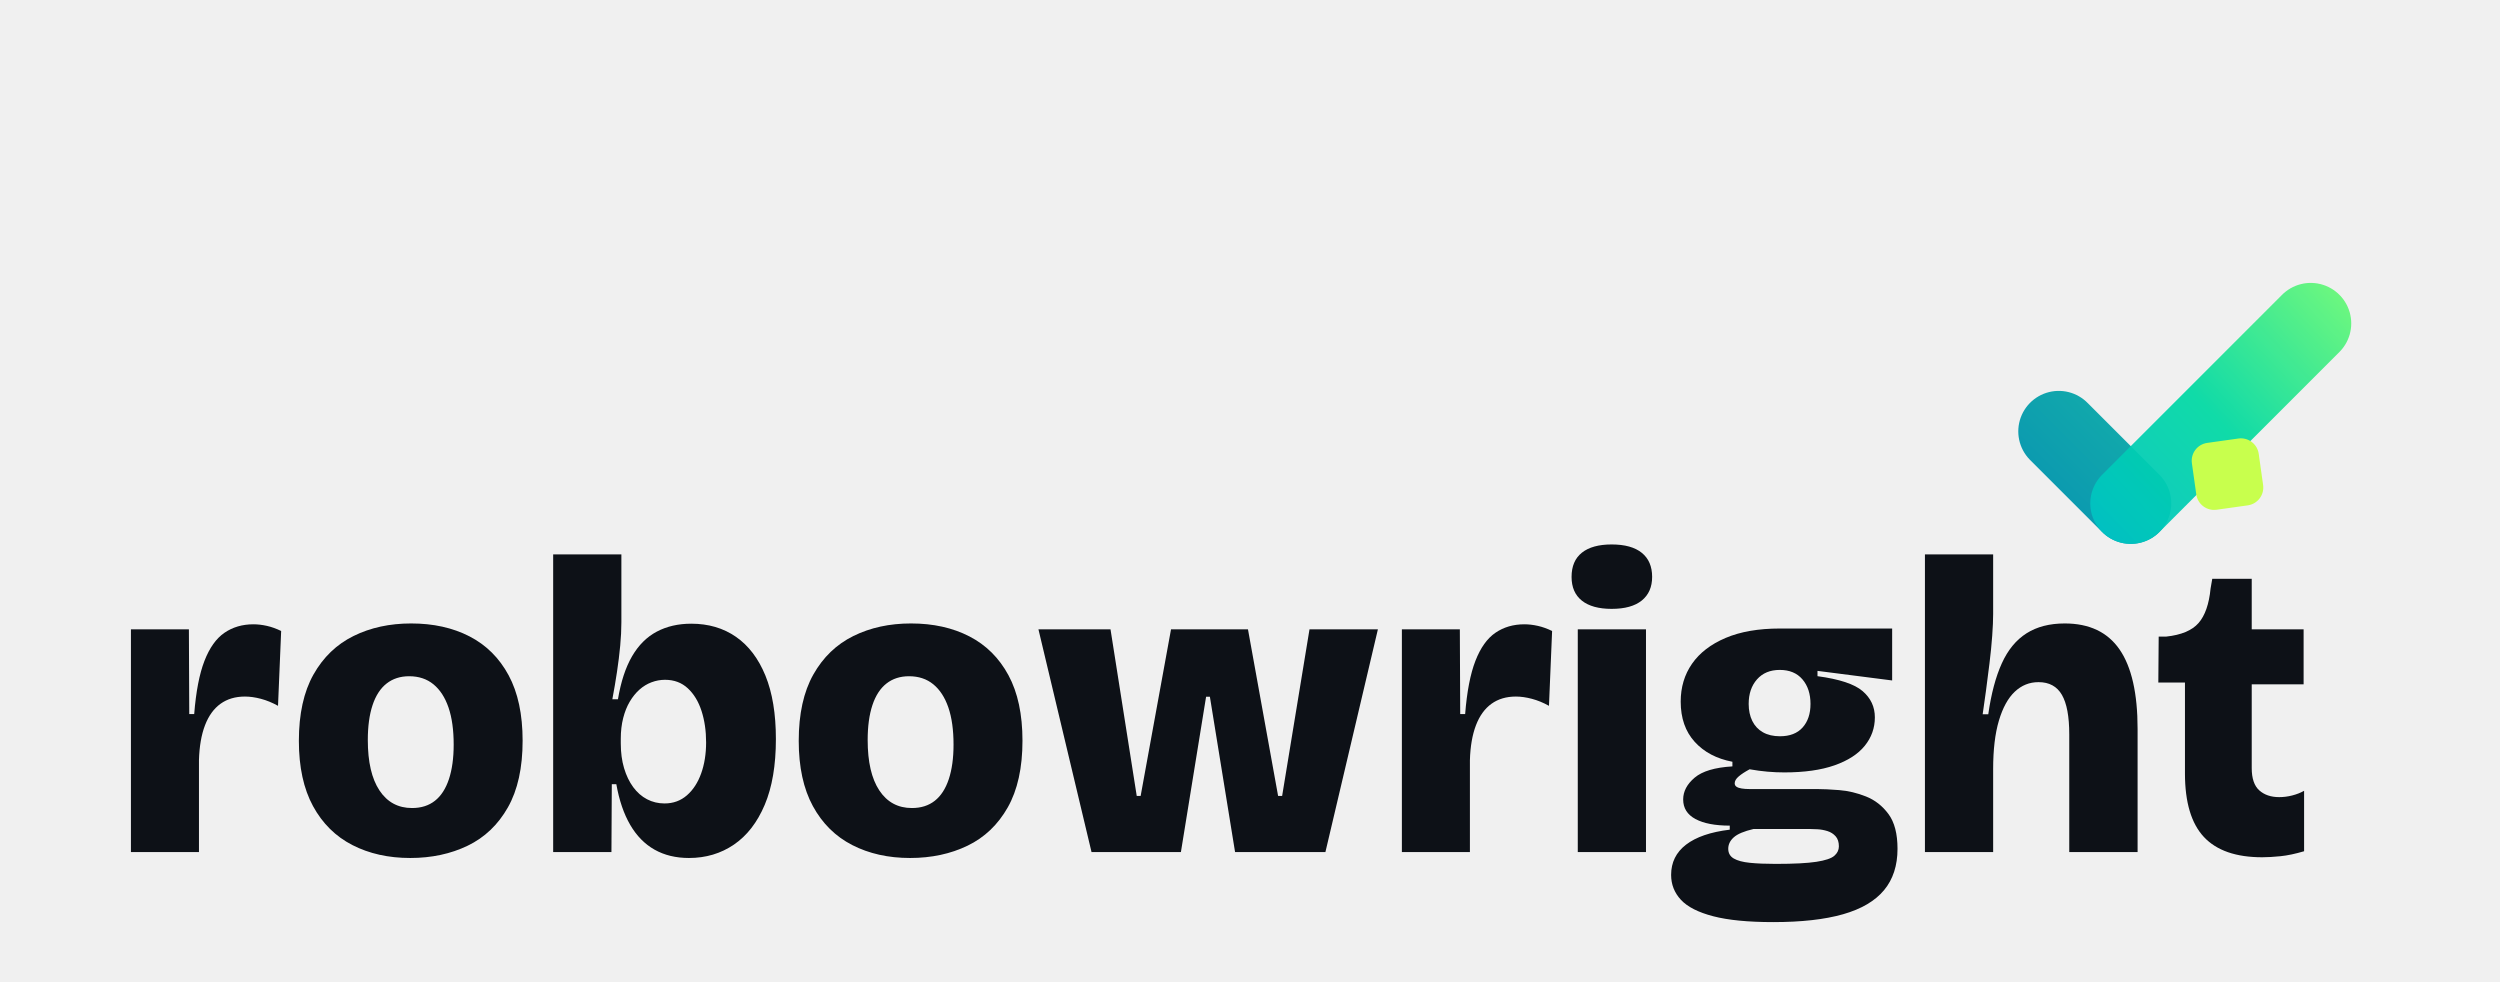
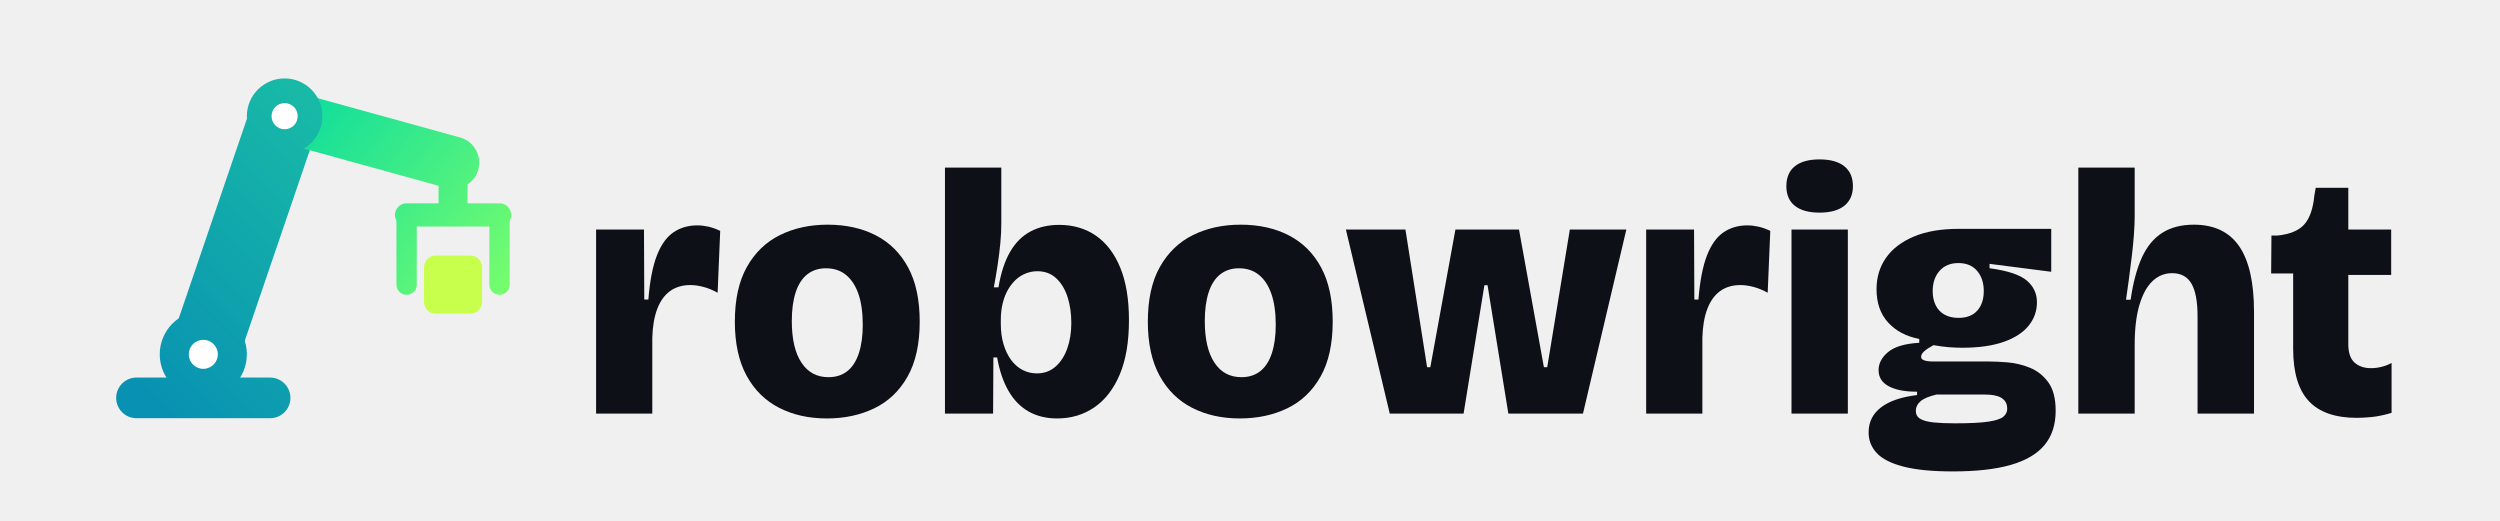
- <svg xmlns="http://www.w3.org/2000/svg" viewBox="0 0 889 349" width="889" height="349" role="img" aria-label="robowright">
+ <svg xmlns="http://www.w3.org/2000/svg" viewBox="0 125 1076 224" width="1076" height="224" role="img" aria-label="robowright">
  <defs>
-     <linearGradient id="a" gradientUnits="userSpaceOnUse" x1="0" y1="150" x2="160" y2="0">
-       <stop offset="0" stop-color="#00b4d8" />
-       <stop offset=".55" stop-color="#00d9a3" />
-       <stop offset="1" stop-color="#7dff6b" />
-     </linearGradient>
-     <linearGradient id="b" gradientUnits="userSpaceOnUse" x1="20" y1="140" x2="150" y2="10">
+     <linearGradient id="ra" gradientUnits="userSpaceOnUse" x1="20" y1="150" x2="150" y2="20">
      <stop offset="0" stop-color="#0891b2" />
      <stop offset="1" stop-color="#22d3a0" />
    </linearGradient>
-     <linearGradient id="c" gradientUnits="userSpaceOnUse" x1="0" y1="0" x2="160" y2="150">
-       <stop offset="0" stop-color="#34e8c8" />
-       <stop offset="1" stop-color="#b6ff5a" />
+     <linearGradient id="rb" gradientUnits="userSpaceOnUse" x1="60" y1="40" x2="150" y2="110">
+       <stop offset="0" stop-color="#00d9a3" />
+       <stop offset="1" stop-color="#7dff6b" />
    </linearGradient>
  </defs>
-   <path d="M46.557 303.0V261.793V223.8H67.171L67.3 253.929H69.057Q70 241.971 72.711 234.996Q75.421 228.021 79.825 225.011Q84.228 222.0 90.121 222.0Q92.393 222.0 94.889 222.557Q97.386 223.114 99.979 224.379L98.864 250.993Q95.821 249.3 92.778 248.496Q89.736 247.693 87.1 247.693Q82 247.693 78.421 250.264Q74.843 252.836 72.904 257.893Q70.964 262.95 70.75 270.321V303.0Z" fill="#0d1117" />
-   <path d="M145.879 305.1Q134.264 305.1 125.307 300.504Q116.35 295.907 111.314 286.661Q106.279 277.414 106.279 263.464Q106.279 249.086 111.475 239.861Q116.671 230.636 125.704 226.168Q134.736 221.7 146.2 221.7Q158.029 221.7 166.954 226.296Q175.879 230.893 180.861 240.118Q185.843 249.343 185.843 263.4Q185.843 277.864 180.604 287.111Q175.364 296.357 166.311 300.729Q157.257 305.1 145.879 305.1ZM146.521 287.336Q151.386 287.336 154.664 284.754Q157.943 282.171 159.636 277.071Q161.329 271.971 161.329 264.793Q161.329 256.95 159.486 251.582Q157.643 246.214 154.139 243.343Q150.636 240.471 145.493 240.471Q140.779 240.471 137.479 243.054Q134.179 245.636 132.486 250.736Q130.793 255.836 130.793 263.164Q130.793 274.821 134.939 281.079Q139.086 287.336 146.521 287.336Z" fill="#0d1117" />
-   <path d="M244.986 305.1Q238.021 305.1 232.771 302.143Q227.521 299.186 224.104 293.325Q220.686 287.464 219.164 278.85H217.557L217.429 303.0H196.707V271.886V197.143H220.964V221.25Q220.964 225.171 220.546 229.629Q220.129 234.086 219.411 238.864Q218.693 243.643 217.75 248.657H219.743Q221.307 239.314 224.757 233.379Q228.207 227.443 233.543 224.614Q238.879 221.786 245.821 221.786Q254.971 221.786 261.711 226.457Q268.45 231.129 272.178 240.236Q275.907 249.343 275.907 262.821Q275.907 276.814 271.932 286.2Q267.957 295.586 260.982 300.343Q254.007 305.1 244.986 305.1ZM236.307 285.707Q240.936 285.707 244.257 282.825Q247.579 279.943 249.336 275.025Q251.093 270.107 251.093 264Q251.093 257.85 249.464 252.814Q247.836 247.779 244.579 244.757Q241.321 241.736 236.479 241.736Q234.036 241.736 231.689 242.614Q229.343 243.493 227.404 245.218Q225.464 246.943 223.964 249.461Q222.464 251.979 221.607 255.332Q220.75 258.686 220.75 262.714V264.364Q220.75 269.229 221.918 273.15Q223.086 277.071 225.164 279.9Q227.243 282.729 230.093 284.218Q232.943 285.707 236.307 285.707Z" fill="#0d1117" />
-   <path d="M323.629 305.1Q312.014 305.1 303.057 300.504Q294.1 295.907 289.064 286.661Q284.029 277.414 284.029 263.464Q284.029 249.086 289.225 239.861Q294.421 230.636 303.454 226.168Q312.486 221.7 323.95 221.7Q335.779 221.7 344.704 226.296Q353.629 230.893 358.611 240.118Q363.593 249.343 363.593 263.4Q363.593 277.864 358.354 287.111Q353.114 296.357 344.061 300.729Q335.007 305.1 323.629 305.1ZM324.271 287.336Q329.136 287.336 332.414 284.754Q335.693 282.171 337.386 277.071Q339.079 271.971 339.079 264.793Q339.079 256.95 337.236 251.582Q335.393 246.214 331.889 243.343Q328.386 240.471 323.243 240.471Q318.529 240.471 315.229 243.054Q311.929 245.636 310.236 250.736Q308.543 255.836 308.543 263.164Q308.543 274.821 312.689 281.079Q316.836 287.336 324.271 287.336Z" fill="#0d1117" />
-   <path d="M388.15 303.0 369.271 223.8H394.9L404.221 283.029H405.614L416.414 223.8H443.779L454.493 283.029H455.928L465.657 223.8H489.978L471.314 303.0H439.193L430.236 247.757H428.886L419.929 303.0Z" fill="#0d1117" />
-   <path d="M498.507 303.0V261.793V223.8H519.121L519.25 253.929H521.007Q521.95 241.971 524.661 234.996Q527.371 228.021 531.775 225.011Q536.178 222.0 542.071 222.0Q544.343 222.0 546.839 222.557Q549.336 223.114 551.929 224.379L550.814 250.993Q547.771 249.3 544.728 248.496Q541.686 247.693 539.05 247.693Q533.95 247.693 530.371 250.264Q526.793 252.836 524.854 257.893Q522.914 262.95 522.7 270.321V303.0Z" fill="#0d1117" />
-   <path d="M561.057 303.0V223.8H585.314V303.0ZM573.1 216.514Q566.2 216.514 562.525 213.597Q558.85 210.679 558.85 205.143Q558.85 199.457 562.525 196.532Q566.2 193.607 573.1 193.607Q580.15 193.607 583.825 196.586Q587.5 199.564 587.5 205.136Q587.5 210.557 583.825 213.536Q580.15 216.514 573.1 216.514Z" fill="#0d1117" />
-   <path d="M630.529 327.9Q617.221 327.9 609.229 325.821Q601.236 323.743 597.743 319.982Q594.25 316.221 594.25 311.121Q594.25 304.436 599.564 300.354Q604.879 296.271 615.1 295.029V293.593Q607.279 293.593 602.907 291.246Q598.536 288.9 598.536 284.293Q598.536 279.986 602.618 276.536Q606.7 273.086 616.043 272.529V270.879Q607.6 269.271 602.629 263.786Q597.657 258.3 597.657 249.493Q597.657 241.821 601.696 236.014Q605.736 230.207 613.621 226.854Q621.507 223.5 632.929 223.5H672.85V241.971L646.3 238.564V240.45Q657.979 242.014 662.339 245.754Q666.7 249.493 666.7 255.086Q666.7 260.764 663.111 265.2Q659.521 269.636 652.343 272.154Q645.164 274.671 634.493 274.671Q631.621 274.671 628.589 274.414Q625.557 274.157 622.171 273.557Q619.664 274.907 618.261 276.118Q616.857 277.329 616.857 278.529Q616.857 279.321 617.5 279.761Q618.143 280.2 619.354 280.393Q620.564 280.586 622.107 280.586H646.15Q649.257 280.586 654.025 280.961Q658.793 281.336 663.561 283.232Q668.329 285.129 671.543 289.479Q674.757 293.829 674.757 301.821Q674.757 310.779 669.968 316.543Q665.179 322.307 655.407 325.104Q645.636 327.9 630.529 327.9ZM631.429 307.2Q641.093 307.2 645.893 306.461Q650.693 305.721 652.3 304.307Q653.907 302.893 653.907 300.964Q653.907 298.693 652.75 297.386Q651.593 296.079 649.836 295.532Q648.079 294.986 646.354 294.889Q644.629 294.793 643.536 294.793H623.543Q618.529 295.971 616.546 297.739Q614.564 299.507 614.564 301.821Q614.564 304.136 616.525 305.282Q618.486 306.429 622.246 306.814Q626.007 307.2 631.429 307.2ZM632.95 261.814Q638.221 261.814 641.018 258.686Q643.814 255.557 643.814 250.307Q643.814 244.929 640.943 241.575Q638.071 238.221 632.886 238.221Q627.764 238.221 624.796 241.575Q621.829 244.929 621.829 250.307Q621.829 253.757 623.114 256.371Q624.4 258.986 626.896 260.4Q629.393 261.814 632.95 261.814Z" fill="#0d1117" />
-   <path d="M684.507 303.0V258.664V197.143H708.764V218.357Q708.764 221.464 708.432 226.082Q708.1 230.7 707.468 235.821Q706.836 240.943 706.204 245.711Q705.571 250.479 705.036 253.993H707.029Q708.593 243.043 711.85 235.875Q715.107 228.707 720.636 225.204Q726.164 221.7 734.221 221.7Q747.357 221.7 753.743 230.989Q760.128 240.279 760.128 259.221V303.0H735.828V261.129Q735.828 251.614 733.214 247.093Q730.6 242.571 724.9 242.571Q720.057 242.571 716.457 245.968Q712.857 249.364 710.811 256.243Q708.764 263.121 708.764 273.493V303.0Z" fill="#0d1117" />
-   <path d="M804.443 304.843Q790.45 304.843 783.711 297.632Q776.971 290.421 776.971 275.036V242.7H767.5L767.629 226.371H770.307Q778.321 225.514 781.793 221.561Q785.264 217.607 786.079 209.293L786.679 205.821H800.714V223.8H819.164V243.343H800.714V273.129Q800.714 278.657 803.404 281.057Q806.093 283.457 810.486 283.457Q812.8 283.457 815.136 282.857Q817.471 282.257 819.336 281.207V302.7Q814.643 304.093 810.936 304.468Q807.229 304.843 804.443 304.843Z" fill="#0d1117" />
-   <g transform="translate(711.3 87.8) scale(0.8)">
-     <path d="M26 82 58 114" stroke="url(#b)" stroke-width="36" stroke-linecap="round" fill="none" />
-     <path d="M58 114 138 34" stroke="url(#a)" stroke-width="36" stroke-linecap="round" fill="none" opacity=".93" />
-     <rect x="86" y="86" width="30" height="30" rx="8" fill="#c8ff4d" transform="rotate(-8 101 101)" />
+   <g transform="translate(40 112.5) scale(1.25)">
+     <rect x="8" y="140" width="60" height="14" rx="7" fill="url(#ra)" />
+     <path d="M38 132 L66 50" stroke="url(#ra)" stroke-width="24" stroke-linecap="round" fill="none" />
+     <path d="M66 50 L124 66" stroke="url(#rb)" stroke-width="18" stroke-linecap="round" fill="none" />
+     <path d="M124 66 L124 80" stroke="url(#rb)" stroke-width="10" stroke-linecap="round" fill="none" />
+     <path d="M108 84 L140 84" stroke="url(#rb)" stroke-width="8" stroke-linecap="round" fill="none" />
+     <path d="M108 84 L108 108 M140 84 L140 108" stroke="url(#rb)" stroke-width="7" stroke-linecap="round" fill="none" />
+     <circle cx="38" cy="132" r="15" fill="url(#ra)" />
+     <circle cx="38" cy="132" r="5" fill="#ffffff" />
+     <circle cx="66" cy="50" r="13" fill="url(#ra)" />
+     <circle cx="66" cy="50" r="4.5" fill="#ffffff" />
+     <rect x="114" y="98" width="20" height="20" rx="4" fill="#c8ff4d" />
+   </g>
+   <g transform="translate(210.0 0)">
+     <path d="M46.557 303.0V261.793V223.8H67.171L67.3 253.929H69.057Q70 241.971 72.711 234.996Q75.421 228.021 79.825 225.011Q84.228 222.0 90.121 222.0Q92.393 222.0 94.889 222.557Q97.386 223.114 99.979 224.379L98.864 250.993Q95.821 249.3 92.778 248.496Q89.736 247.693 87.1 247.693Q82 247.693 78.421 250.264Q74.843 252.836 72.904 257.893Q70.964 262.95 70.75 270.321V303.0Z" fill="#0d1117" />
+     <path d="M145.879 305.1Q134.264 305.1 125.307 300.504Q116.35 295.907 111.314 286.661Q106.279 277.414 106.279 263.464Q106.279 249.086 111.475 239.861Q116.671 230.636 125.704 226.168Q134.736 221.7 146.2 221.7Q158.029 221.7 166.954 226.296Q175.879 230.893 180.861 240.118Q185.843 249.343 185.843 263.4Q185.843 277.864 180.604 287.111Q175.364 296.357 166.311 300.729Q157.257 305.1 145.879 305.1ZM146.521 287.336Q151.386 287.336 154.664 284.754Q157.943 282.171 159.636 277.071Q161.329 271.971 161.329 264.793Q161.329 256.95 159.486 251.582Q157.643 246.214 154.139 243.343Q150.636 240.471 145.493 240.471Q140.779 240.471 137.479 243.054Q134.179 245.636 132.486 250.736Q130.793 255.836 130.793 263.164Q130.793 274.821 134.939 281.079Q139.086 287.336 146.521 287.336Z" fill="#0d1117" />
+     <path d="M244.986 305.1Q238.021 305.1 232.771 302.143Q227.521 299.186 224.104 293.325Q220.686 287.464 219.164 278.85H217.557L217.429 303.0H196.707V271.886V197.143H220.964V221.25Q220.964 225.171 220.546 229.629Q220.129 234.086 219.411 238.864Q218.693 243.643 217.75 248.657H219.743Q221.307 239.314 224.757 233.379Q228.207 227.443 233.543 224.614Q238.879 221.786 245.821 221.786Q254.971 221.786 261.711 226.457Q268.45 231.129 272.178 240.236Q275.907 249.343 275.907 262.821Q275.907 276.814 271.932 286.2Q267.957 295.586 260.982 300.343Q254.007 305.1 244.986 305.1ZM236.307 285.707Q240.936 285.707 244.257 282.825Q247.579 279.943 249.336 275.025Q251.093 270.107 251.093 264Q251.093 257.85 249.464 252.814Q247.836 247.779 244.579 244.757Q241.321 241.736 236.479 241.736Q234.036 241.736 231.689 242.614Q229.343 243.493 227.404 245.218Q225.464 246.943 223.964 249.461Q222.464 251.979 221.607 255.332Q220.75 258.686 220.75 262.714V264.364Q220.75 269.229 221.918 273.15Q223.086 277.071 225.164 279.9Q227.243 282.729 230.093 284.218Q232.943 285.707 236.307 285.707Z" fill="#0d1117" />
+     <path d="M323.629 305.1Q312.014 305.1 303.057 300.504Q294.1 295.907 289.064 286.661Q284.029 277.414 284.029 263.464Q284.029 249.086 289.225 239.861Q294.421 230.636 303.454 226.168Q312.486 221.7 323.95 221.7Q335.779 221.7 344.704 226.296Q353.629 230.893 358.611 240.118Q363.593 249.343 363.593 263.4Q363.593 277.864 358.354 287.111Q353.114 296.357 344.061 300.729Q335.007 305.1 323.629 305.1ZM324.271 287.336Q329.136 287.336 332.414 284.754Q335.693 282.171 337.386 277.071Q339.079 271.971 339.079 264.793Q339.079 256.95 337.236 251.582Q335.393 246.214 331.889 243.343Q328.386 240.471 323.243 240.471Q318.529 240.471 315.229 243.054Q311.929 245.636 310.236 250.736Q308.543 255.836 308.543 263.164Q308.543 274.821 312.689 281.079Q316.836 287.336 324.271 287.336Z" fill="#0d1117" />
+     <path d="M388.15 303.0 369.271 223.8H394.9L404.221 283.029H405.614L416.414 223.8H443.779L454.493 283.029H455.928L465.657 223.8H489.978L471.314 303.0H439.193L430.236 247.757H428.886L419.929 303.0Z" fill="#0d1117" />
+     <path d="M498.507 303.0V261.793V223.8H519.121L519.25 253.929H521.007Q521.95 241.971 524.661 234.996Q527.371 228.021 531.775 225.011Q536.178 222.0 542.071 222.0Q544.343 222.0 546.839 222.557Q549.336 223.114 551.929 224.379L550.814 250.993Q547.771 249.3 544.728 248.496Q541.686 247.693 539.05 247.693Q533.95 247.693 530.371 250.264Q526.793 252.836 524.854 257.893Q522.914 262.95 522.7 270.321V303.0Z" fill="#0d1117" />
+     <path d="M561.057 303.0V223.8H585.314V303.0ZM573.1 216.514Q566.2 216.514 562.525 213.597Q558.85 210.679 558.85 205.143Q558.85 199.457 562.525 196.532Q566.2 193.607 573.1 193.607Q580.15 193.607 583.825 196.586Q587.5 199.564 587.5 205.136Q587.5 210.557 583.825 213.536Q580.15 216.514 573.1 216.514Z" fill="#0d1117" />
+     <path d="M630.529 327.9Q617.221 327.9 609.229 325.821Q601.236 323.743 597.743 319.982Q594.25 316.221 594.25 311.121Q594.25 304.436 599.564 300.354Q604.879 296.271 615.1 295.029V293.593Q607.279 293.593 602.907 291.246Q598.536 288.9 598.536 284.293Q598.536 279.986 602.618 276.536Q606.7 273.086 616.043 272.529V270.879Q607.6 269.271 602.629 263.786Q597.657 258.3 597.657 249.493Q597.657 241.821 601.696 236.014Q605.736 230.207 613.621 226.854Q621.507 223.5 632.929 223.5H672.85V241.971L646.3 238.564V240.45Q657.979 242.014 662.339 245.754Q666.7 249.493 666.7 255.086Q666.7 260.764 663.111 265.2Q659.521 269.636 652.343 272.154Q645.164 274.671 634.493 274.671Q631.621 274.671 628.589 274.414Q625.557 274.157 622.171 273.557Q619.664 274.907 618.261 276.118Q616.857 277.329 616.857 278.529Q616.857 279.321 617.5 279.761Q618.143 280.2 619.354 280.393Q620.564 280.586 622.107 280.586H646.15Q649.257 280.586 654.025 280.961Q658.793 281.336 663.561 283.232Q668.329 285.129 671.543 289.479Q674.757 293.829 674.757 301.821Q674.757 310.779 669.968 316.543Q665.179 322.307 655.407 325.104Q645.636 327.9 630.529 327.9ZM631.429 307.2Q641.093 307.2 645.893 306.461Q650.693 305.721 652.3 304.307Q653.907 302.893 653.907 300.964Q653.907 298.693 652.75 297.386Q651.593 296.079 649.836 295.532Q648.079 294.986 646.354 294.889Q644.629 294.793 643.536 294.793H623.543Q618.529 295.971 616.546 297.739Q614.564 299.507 614.564 301.821Q614.564 304.136 616.525 305.282Q618.486 306.429 622.246 306.814Q626.007 307.2 631.429 307.2ZM632.95 261.814Q638.221 261.814 641.018 258.686Q643.814 255.557 643.814 250.307Q643.814 244.929 640.943 241.575Q638.071 238.221 632.886 238.221Q627.764 238.221 624.796 241.575Q621.829 244.929 621.829 250.307Q621.829 253.757 623.114 256.371Q624.4 258.986 626.896 260.4Q629.393 261.814 632.95 261.814Z" fill="#0d1117" />
+     <path d="M684.507 303.0V258.664V197.143H708.764V218.357Q708.764 221.464 708.432 226.082Q708.1 230.7 707.468 235.821Q706.836 240.943 706.204 245.711Q705.571 250.479 705.036 253.993H707.029Q708.593 243.043 711.85 235.875Q715.107 228.707 720.636 225.204Q726.164 221.7 734.221 221.7Q747.357 221.7 753.743 230.989Q760.128 240.279 760.128 259.221V303.0H735.828V261.129Q735.828 251.614 733.214 247.093Q730.6 242.571 724.9 242.571Q720.057 242.571 716.457 245.968Q712.857 249.364 710.811 256.243Q708.764 263.121 708.764 273.493V303.0Z" fill="#0d1117" />
+     <path d="M804.443 304.843Q790.45 304.843 783.711 297.632Q776.971 290.421 776.971 275.036V242.7H767.5L767.629 226.371H770.307Q778.321 225.514 781.793 221.561Q785.264 217.607 786.079 209.293L786.679 205.821H800.714V223.8H819.164V243.343H800.714V273.129Q800.714 278.657 803.404 281.057Q806.093 283.457 810.486 283.457Q812.8 283.457 815.136 282.857Q817.471 282.257 819.336 281.207V302.7Q814.643 304.093 810.936 304.468Q807.229 304.843 804.443 304.843Z" fill="#0d1117" />
  </g>
</svg>
